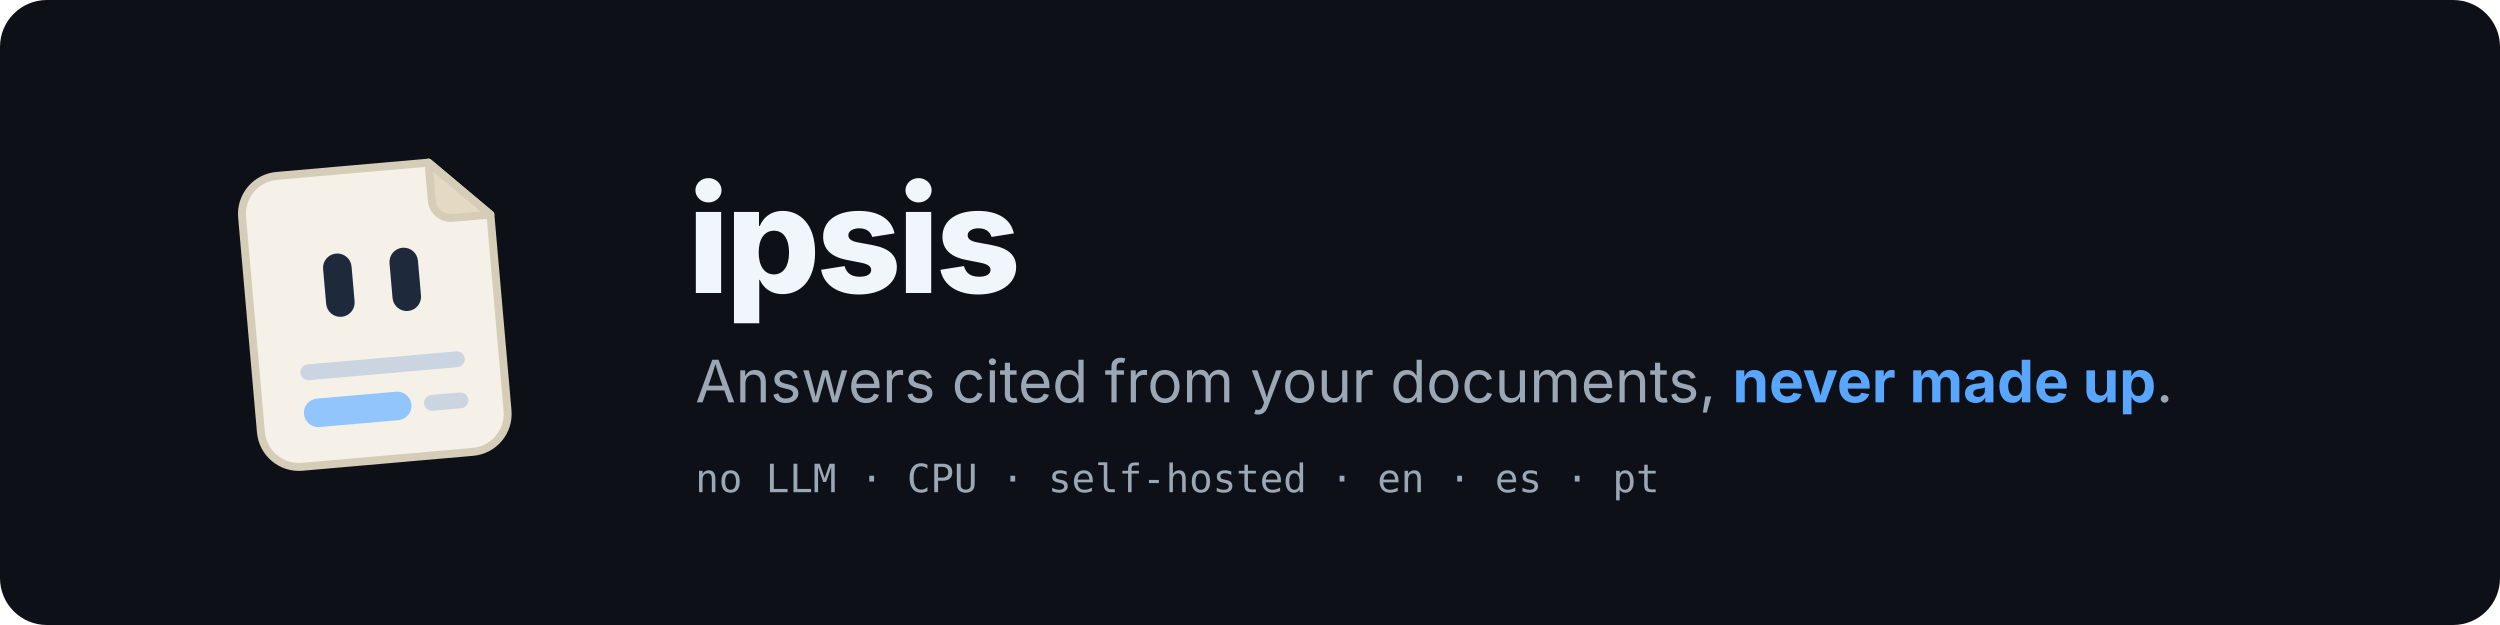
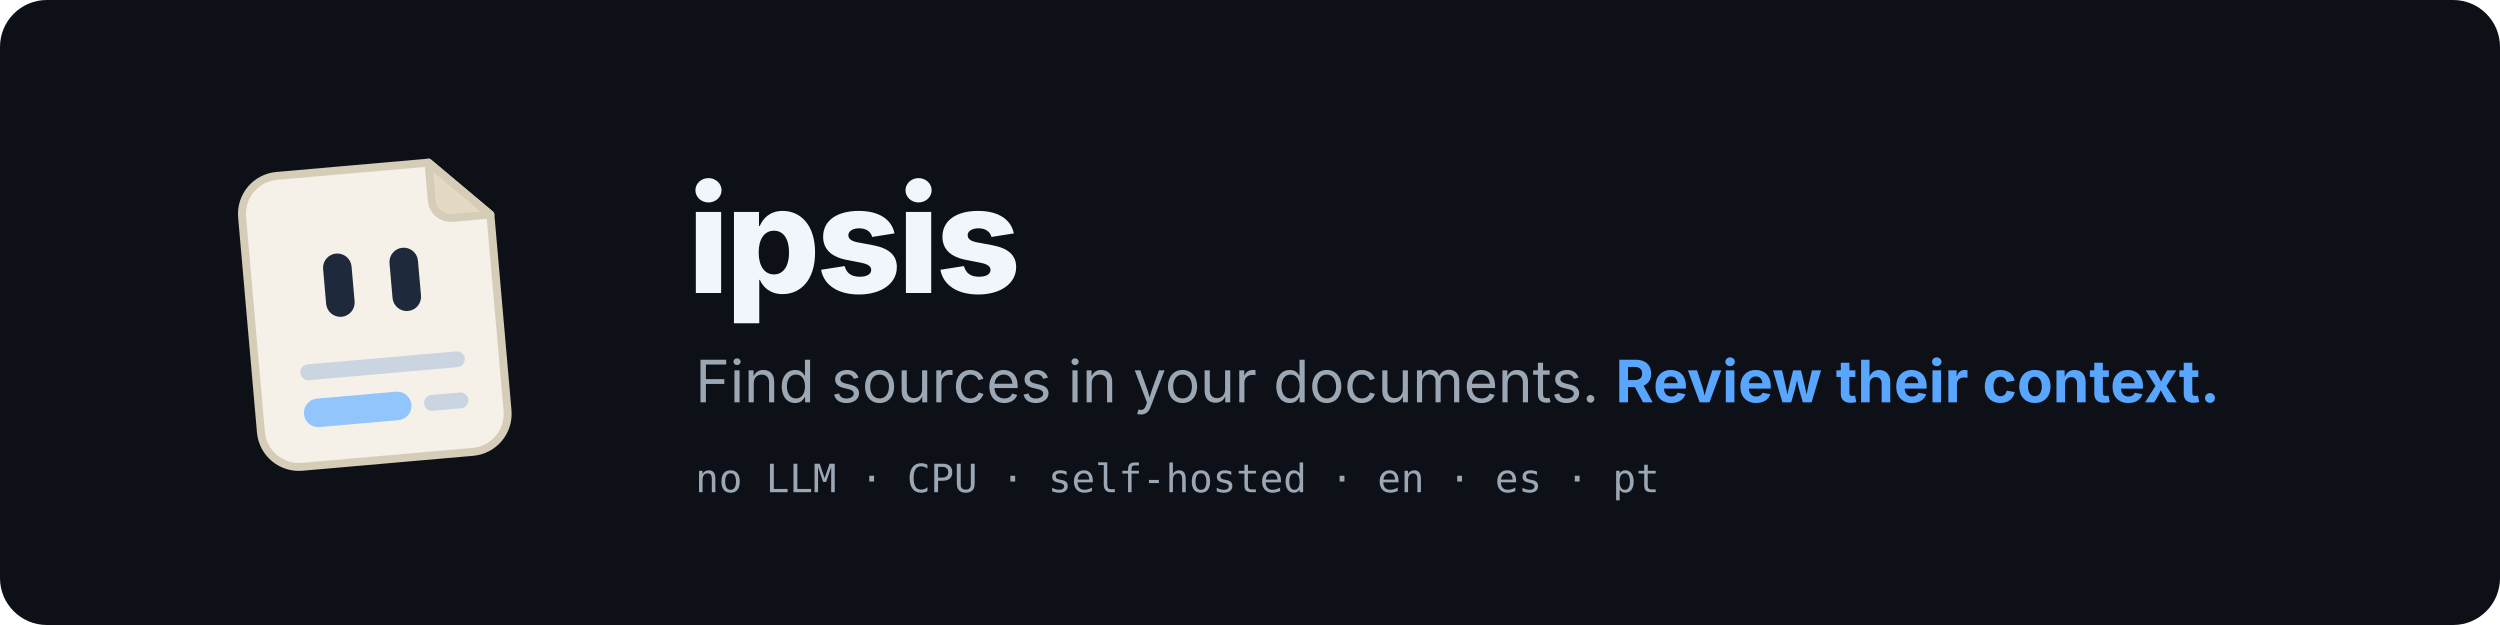
- <svg xmlns="http://www.w3.org/2000/svg" viewBox="0 0 1280 320" role="img" aria-label="ipsis: cited answers, never made up">
+ <svg xmlns="http://www.w3.org/2000/svg" viewBox="0 0 1280 320" role="img" aria-label="ipsis: find and review document sources">
  <rect width="1280" height="320" rx="24" fill="#0d1117" />
  <svg x="96" y="56" width="208" height="208" viewBox="0 0 128 128">
    <g transform="rotate(-5 64 64)">
      <path d="M32 18h48l18 18v62a12 12 0 0 1-12 12H32a12 12 0 0 1-12-12V30a12 12 0 0 1 12-12z" fill="#f5f1e8" stroke="#d6cdb8" stroke-width="2.5" stroke-linejoin="round" />
      <path d="M80 18v12a6 6 0 0 0 6 6h12z" fill="#e4dac4" stroke="#d6cdb8" stroke-width="2.5" stroke-linejoin="round" />
      <rect x="44" y="44" width="9" height="20" rx="4.5" fill="#1e293b" />
      <rect x="65" y="44" width="9" height="20" rx="4.5" fill="#1e293b" />
      <rect x="34" y="78" width="52" height="5" rx="2.5" fill="#cbd5e1" />
      <rect x="34" y="89" width="34" height="9" rx="4.5" fill="#93c5fd" />
      <rect x="72" y="91" width="14" height="5" rx="2.5" fill="#cbd5e1" />
    </g>
  </svg>
  <text x="352" y="150" font-family="Inter, -apple-system, 'Segoe UI', Roboto, Helvetica, Arial, sans-serif" font-size="76" font-weight="800" letter-spacing="-2" fill="#f0f6fc">ipsis</text>
-   <text x="356" y="206" font-family="Inter, -apple-system, 'Segoe UI', Roboto, Helvetica, Arial, sans-serif" font-size="30" fill="#9ba7b4">Answers cited from your documents, <tspan fill="#58a6ff" font-weight="700">never made up</tspan>.</text>
+   <text x="356" y="206" font-family="Inter, -apple-system, 'Segoe UI', Roboto, Helvetica, Arial, sans-serif" font-size="30" fill="#9ba7b4">Find sources in your documents. <tspan fill="#58a6ff" font-weight="700">Review their context.</tspan>
+   </text>
  <text x="356" y="252" font-family="ui-monospace, 'SFMono-Regular', Consolas, monospace" font-size="20" fill="#9ba7b4">no LLM · CPU · self-hosted · en · es · pt</text>
</svg>
